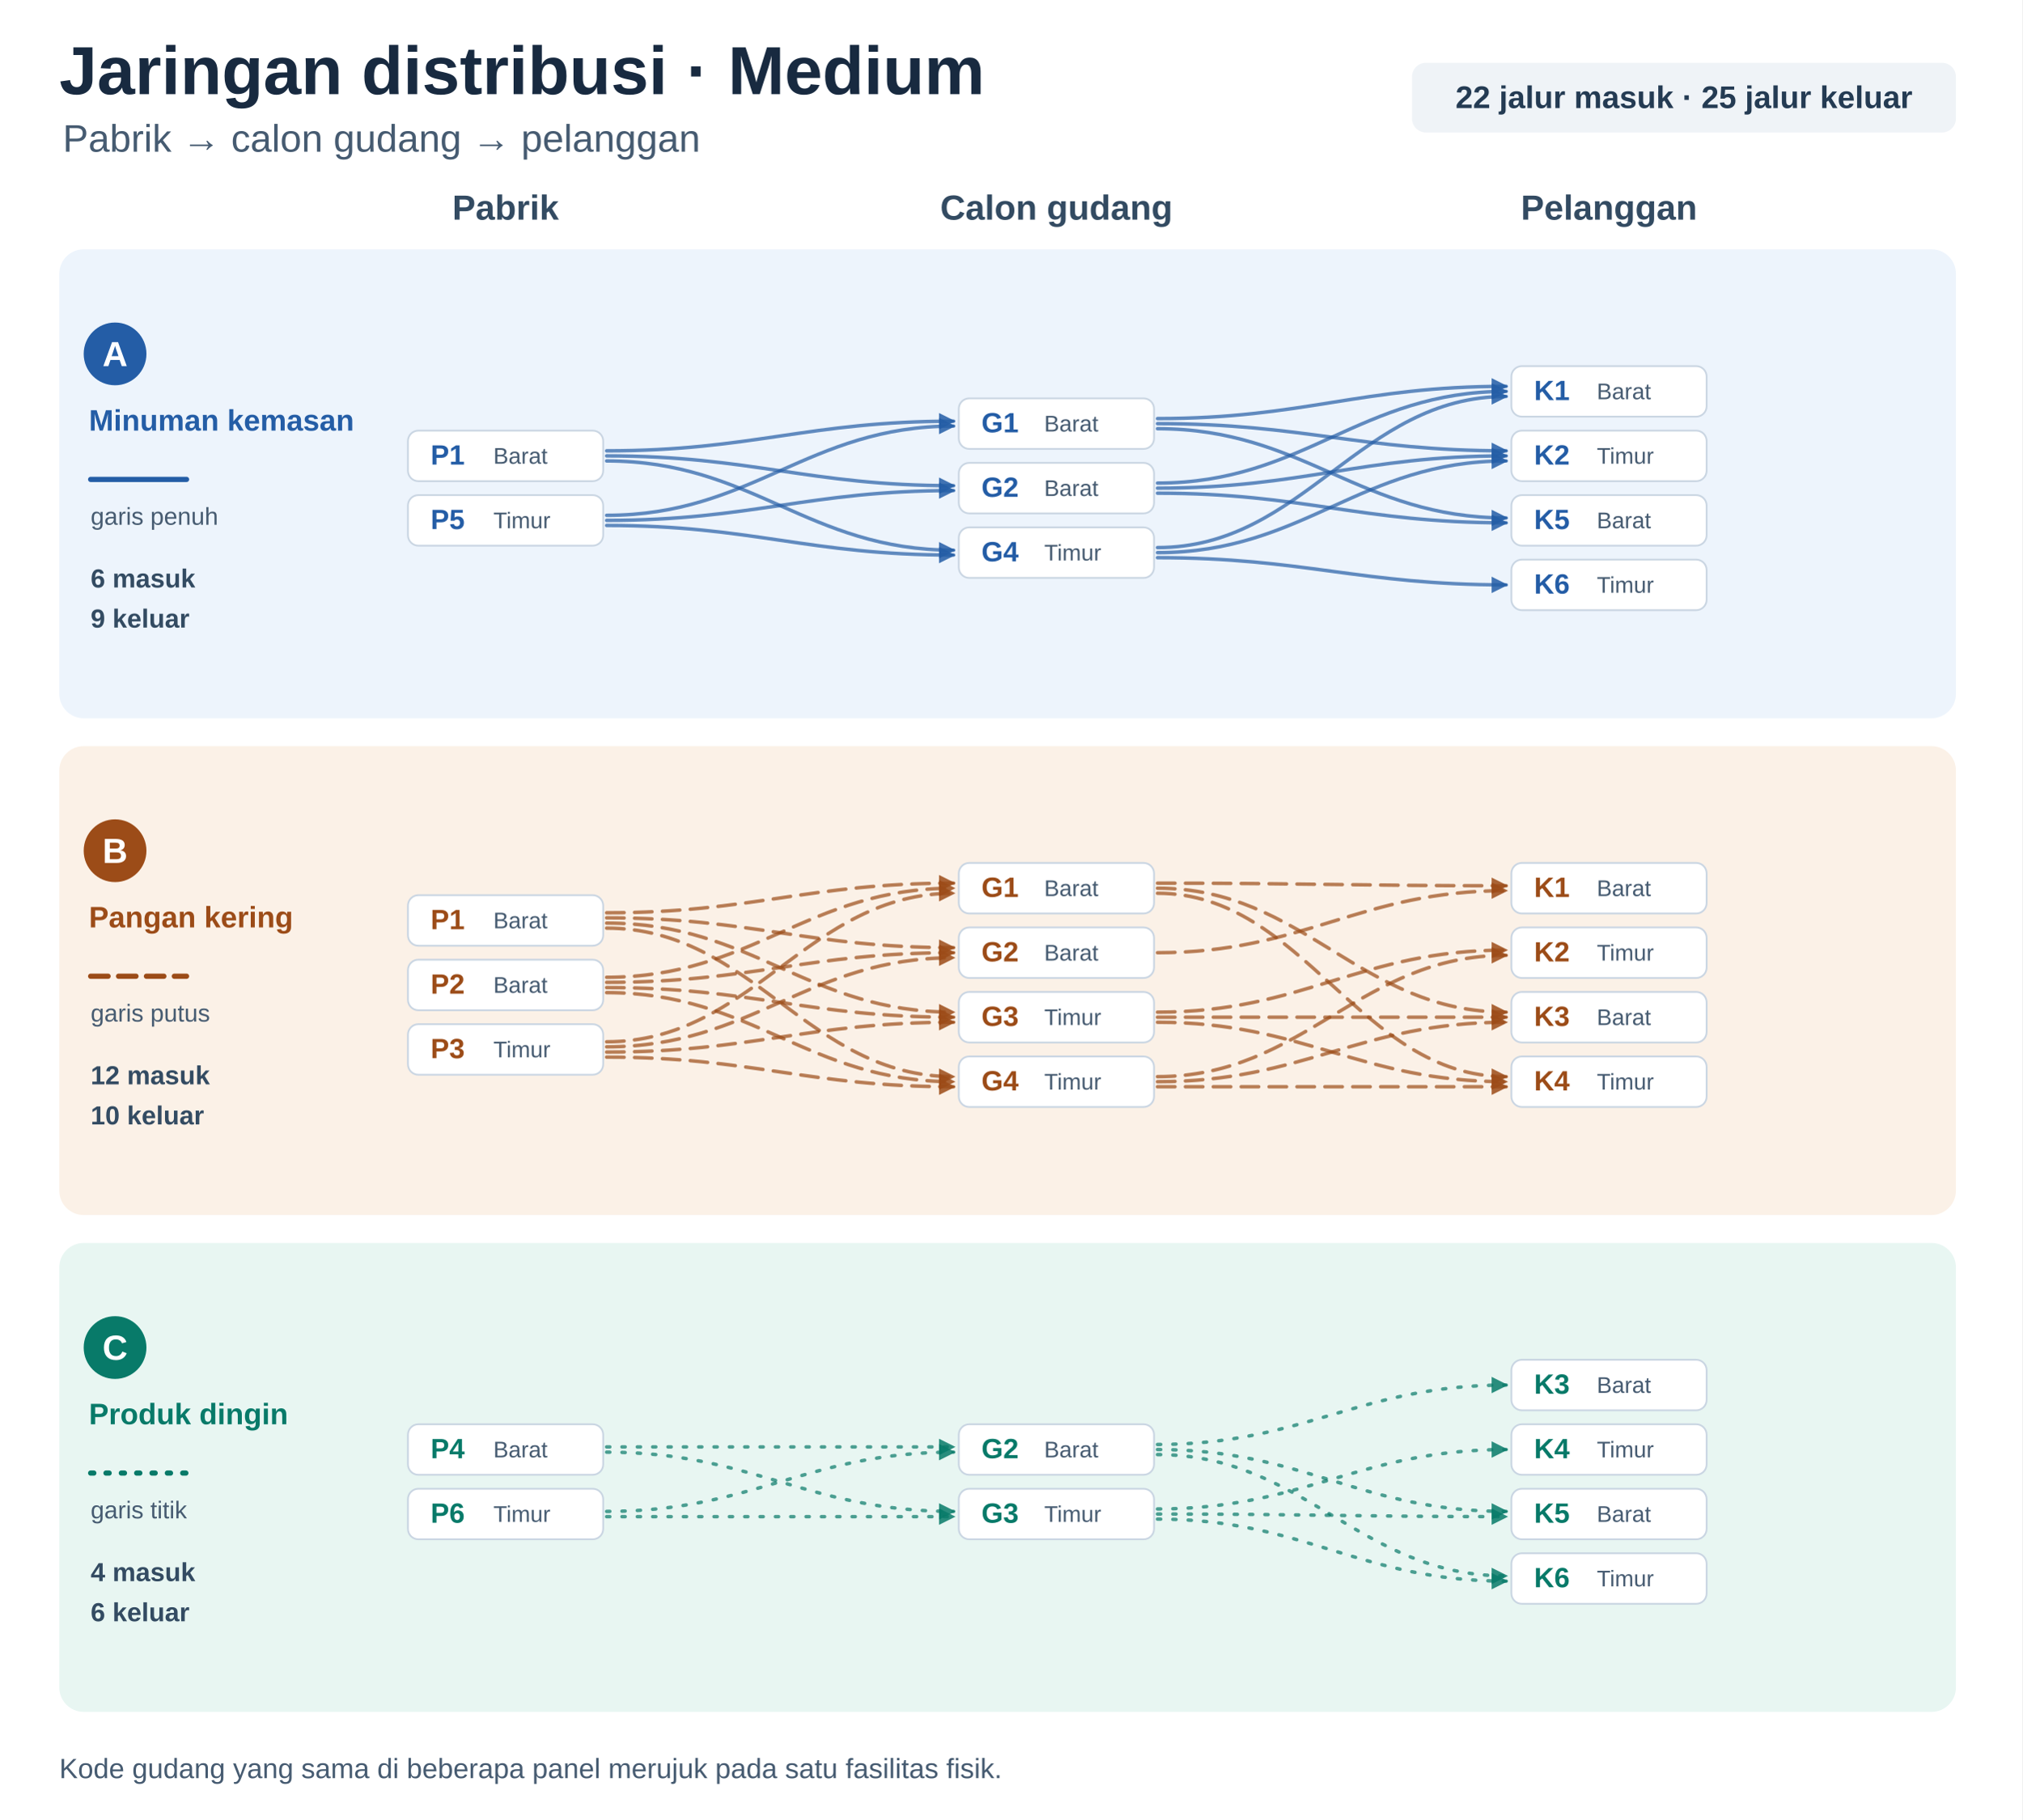
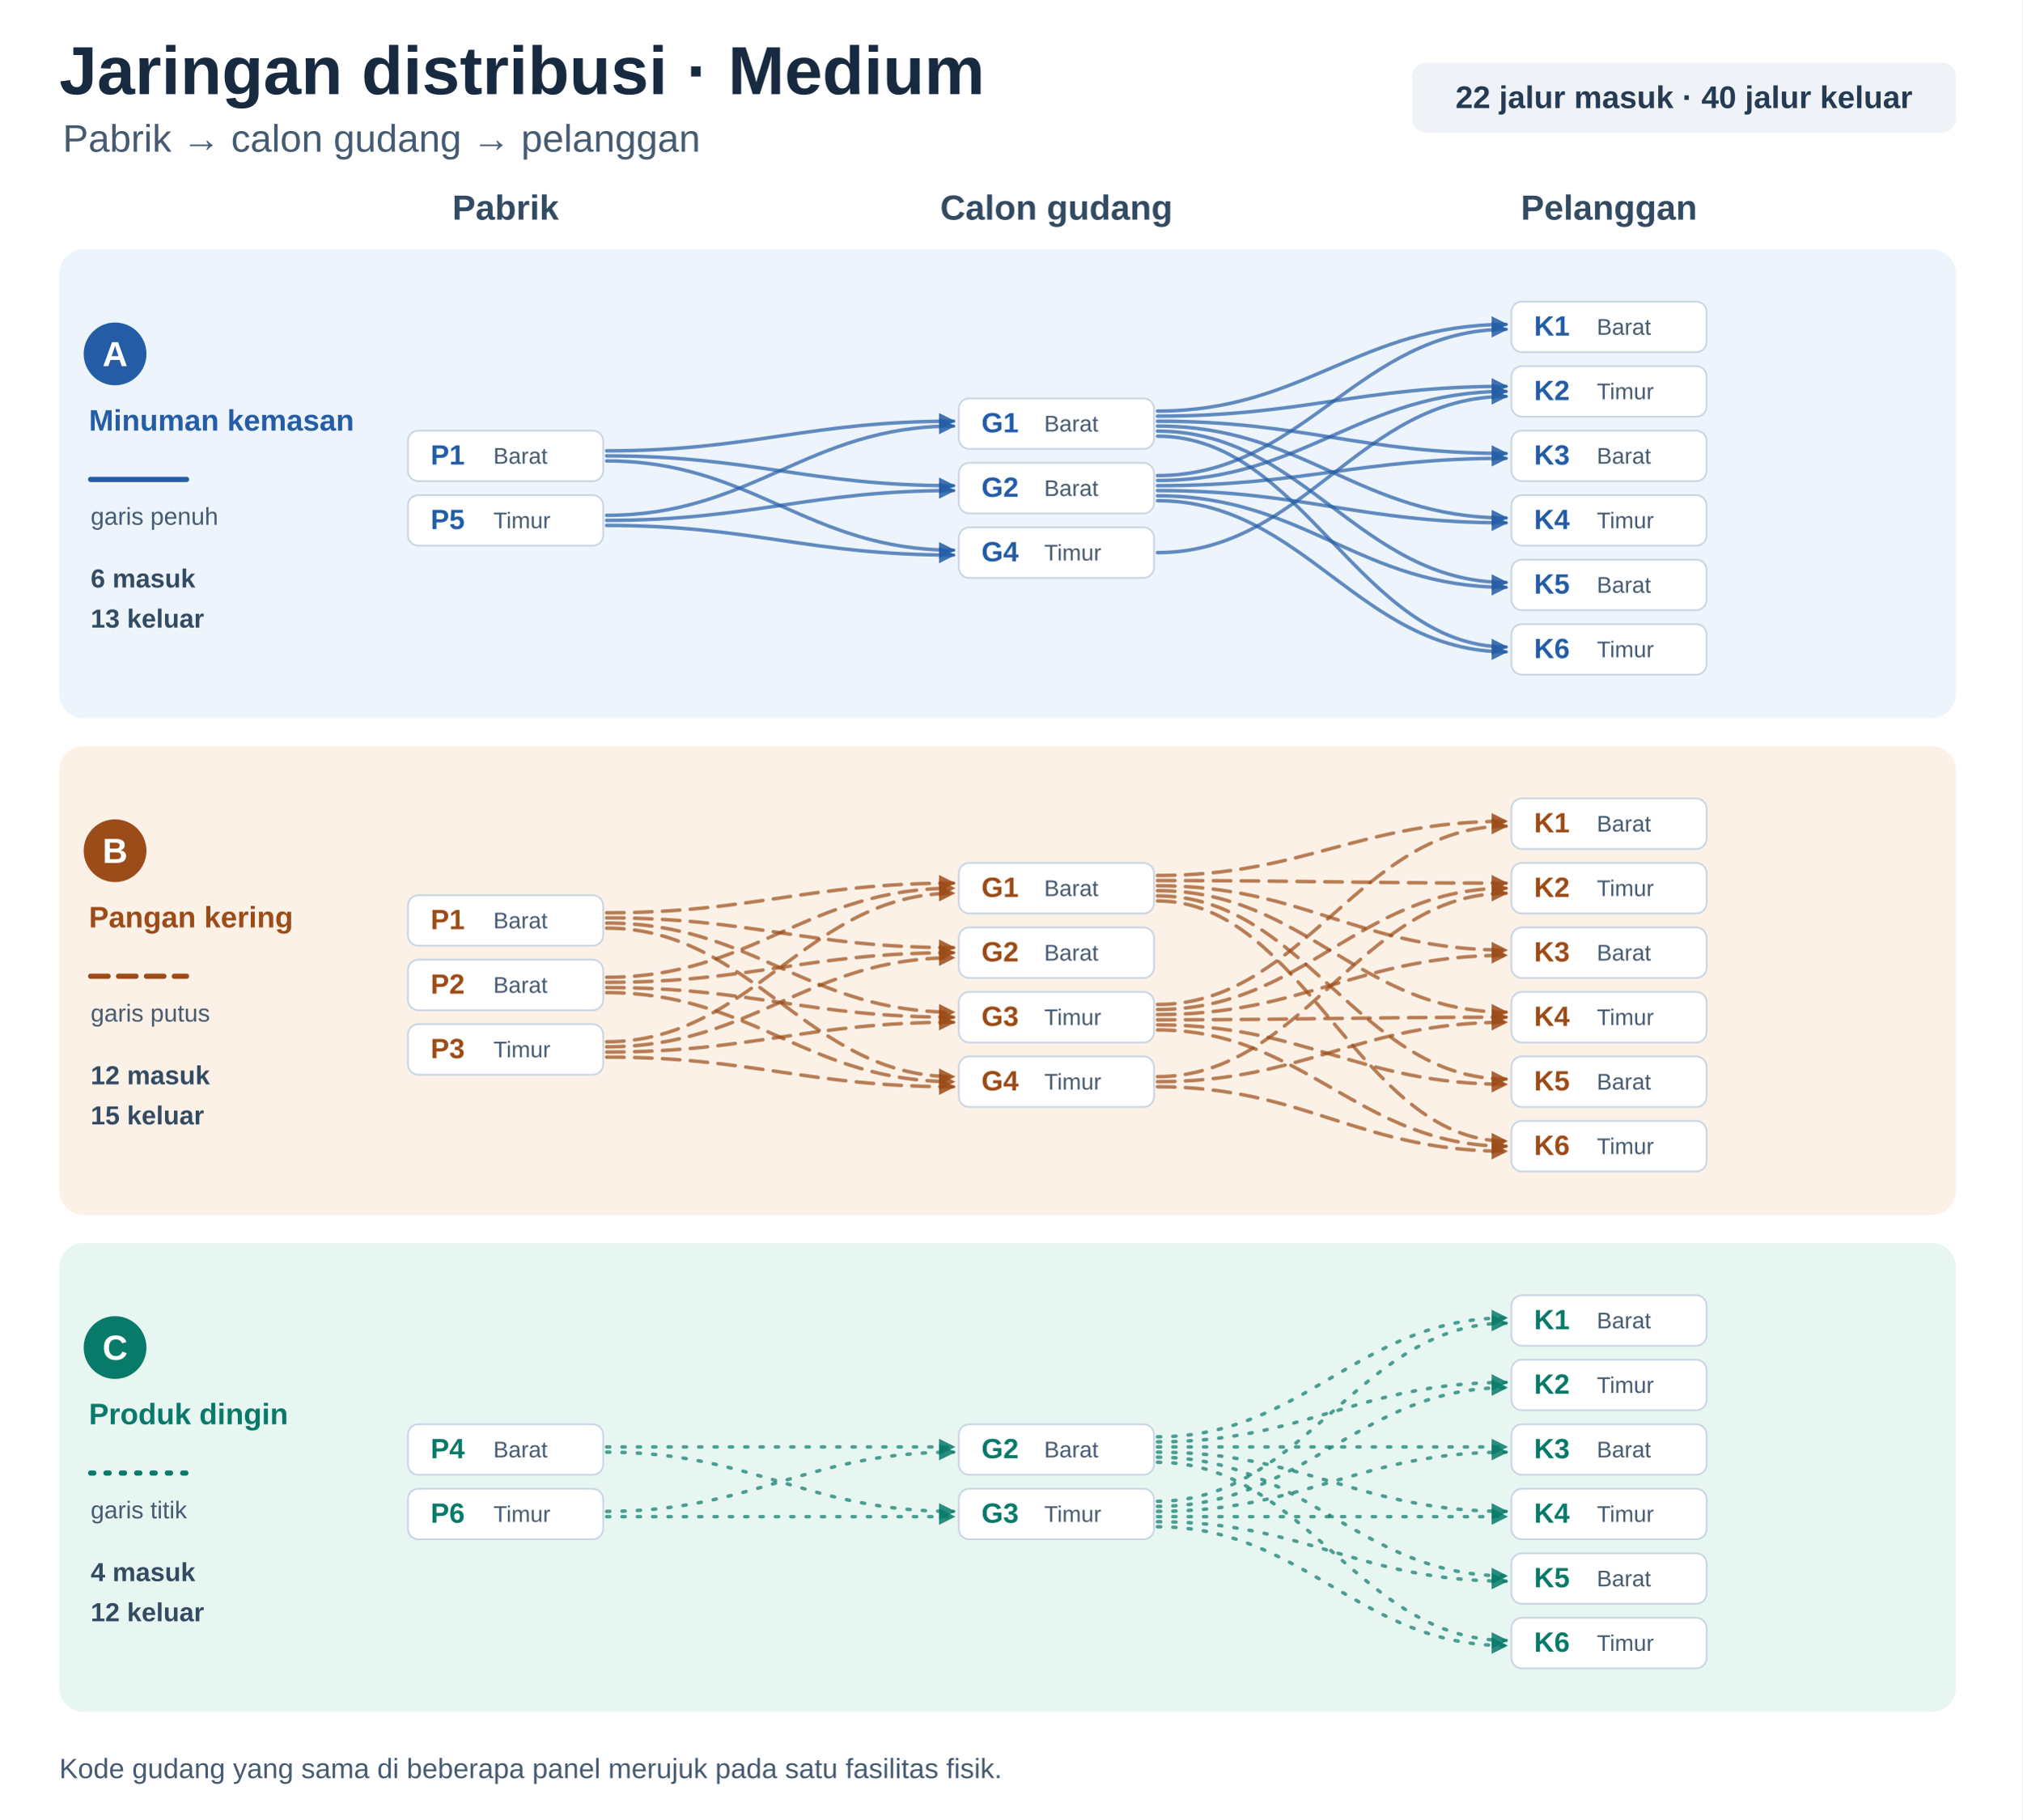
<svg xmlns="http://www.w3.org/2000/svg" viewBox="0 0 1160 1044" width="1160" height="1044" role="img" aria-labelledby="title desc">
  <defs>
    <marker id="arrow-A" viewBox="0 0 8 8" markerWidth="4.7" markerHeight="4.7" refX="7.1" refY="4" orient="auto" markerUnits="strokeWidth">
      <path d="M0 0 L8 4 L0 8 Z" fill="#245DA6" fill-opacity=".85" />
    </marker>
    <marker id="arrow-B" viewBox="0 0 8 8" markerWidth="4.7" markerHeight="4.7" refX="7.1" refY="4" orient="auto" markerUnits="strokeWidth">
      <path d="M0 0 L8 4 L0 8 Z" fill="#9C4C18" fill-opacity=".85" />
    </marker>
    <marker id="arrow-C" viewBox="0 0 8 8" markerWidth="4.7" markerHeight="4.7" refX="7.1" refY="4" orient="auto" markerUnits="strokeWidth">
      <path d="M0 0 L8 4 L0 8 Z" fill="#087A69" fill-opacity=".85" />
    </marker>
  </defs>
  <g font-family="Liberation Sans, Arial, sans-serif">
    <rect x="0" y="0" width="1160" height="1044" rx="0" fill="#FFFFFF" stroke="none" />
    <text x="34" y="54" font-size="39" fill="#182A40" font-weight="700" text-anchor="start">Jaringan distribusi · Medium</text>
    <text x="36" y="87" font-size="22" fill="#465B71" font-weight="400" text-anchor="start">Pabrik → calon gudang → pelanggan</text>
    <rect x="810" y="36" width="312" height="40" rx="8" fill="#EFF3F7" stroke="none" />
-     <text x="966" y="62" font-size="18" fill="#243B53" font-weight="700" text-anchor="middle">22 jalur masuk  ·  25 jalur keluar</text>
+     <text x="966" y="62" font-size="18" fill="#243B53" font-weight="700" text-anchor="middle">22 jalur masuk  ·  40 jalur keluar</text>
    <text x="290" y="126" font-size="20" fill="#334B62" font-weight="700" text-anchor="middle">Pabrik</text>
    <text x="606" y="126" font-size="20" fill="#334B62" font-weight="700" text-anchor="middle">Calon gudang</text>
    <text x="923" y="126" font-size="20" fill="#334B62" font-weight="700" text-anchor="middle">Pelanggan</text>
    <rect x="34" y="143" width="1088" height="269" rx="14" fill="#EDF4FC" stroke="none" />
    <circle cx="66" cy="203" r="18" fill="#245DA6" />
    <text x="66" y="210" font-size="20" fill="#FFFFFF" font-weight="700" text-anchor="middle">A</text>
    <text x="51" y="247" font-size="17" fill="#245DA6" font-weight="700" text-anchor="start">Minuman kemasan</text>
    <path d="M52,275 h55" fill="none" stroke="#245DA6" stroke-width="3" stroke-dasharray="none" stroke-linecap="round" />
    <text x="52" y="301" font-size="14" fill="#465B71" font-weight="400" text-anchor="start">garis penuh</text>
    <text x="52" y="337" font-size="15" fill="#334B62" font-weight="700" text-anchor="start">6 masuk</text>
-     <text x="52" y="360" font-size="15" fill="#334B62" font-weight="700" text-anchor="start">9 keluar</text>
+     <text x="52" y="360" font-size="15" fill="#334B62" font-weight="700" text-anchor="start">13 keluar</text>
    <path data-route="in:1:1:A" d="M348.0,258.6 C431.6,258.6 463.4,241.6 547.0,241.6" fill="none" stroke="#245DA6" stroke-width="2" stroke-opacity=".70" stroke-linecap="round" stroke-dasharray="none" marker-end="url(#arrow-A)" />
    <path data-route="in:1:2:A" d="M348.0,261.5 C431.6,261.5 463.4,278.6 547.0,278.6" fill="none" stroke="#245DA6" stroke-width="2" stroke-opacity=".70" stroke-linecap="round" stroke-dasharray="none" marker-end="url(#arrow-A)" />
    <path data-route="in:1:4:A" d="M348.0,264.4 C431.6,264.4 463.4,315.6 547.0,315.6" fill="none" stroke="#245DA6" stroke-width="2" stroke-opacity=".70" stroke-linecap="round" stroke-dasharray="none" marker-end="url(#arrow-A)" />
    <path data-route="in:5:1:A" d="M348.0,295.6 C431.6,295.6 463.4,244.4 547.0,244.4" fill="none" stroke="#245DA6" stroke-width="2" stroke-opacity=".70" stroke-linecap="round" stroke-dasharray="none" marker-end="url(#arrow-A)" />
    <path data-route="in:5:2:A" d="M348.0,298.5 C431.6,298.5 463.4,281.4 547.0,281.4" fill="none" stroke="#245DA6" stroke-width="2" stroke-opacity=".70" stroke-linecap="round" stroke-dasharray="none" marker-end="url(#arrow-A)" />
    <path data-route="in:5:4:A" d="M348.0,301.4 C431.6,301.4 463.4,318.4 547.0,318.4" fill="none" stroke="#245DA6" stroke-width="2" stroke-opacity=".70" stroke-linecap="round" stroke-dasharray="none" marker-end="url(#arrow-A)" />
-     <path data-route="out:1:1:A" d="M664.0,240.1 C748.0,240.1 780.0,221.6 864.0,221.6" fill="none" stroke="#245DA6" stroke-width="2" stroke-opacity=".70" stroke-linecap="round" stroke-dasharray="none" marker-end="url(#arrow-A)" />
-     <path data-route="out:1:2:A" d="M664.0,243.0 C748.0,243.0 780.0,258.6 864.0,258.6" fill="none" stroke="#245DA6" stroke-width="2" stroke-opacity=".70" stroke-linecap="round" stroke-dasharray="none" marker-end="url(#arrow-A)" />
-     <path data-route="out:1:5:A" d="M664.0,245.9 C748.0,245.9 780.0,297.1 864.0,297.1" fill="none" stroke="#245DA6" stroke-width="2" stroke-opacity=".70" stroke-linecap="round" stroke-dasharray="none" marker-end="url(#arrow-A)" />
-     <path data-route="out:2:1:A" d="M664.0,277.1 C748.0,277.1 780.0,224.5 864.0,224.5" fill="none" stroke="#245DA6" stroke-width="2" stroke-opacity=".70" stroke-linecap="round" stroke-dasharray="none" marker-end="url(#arrow-A)" />
-     <path data-route="out:2:2:A" d="M664.0,280.0 C748.0,280.0 780.0,261.5 864.0,261.5" fill="none" stroke="#245DA6" stroke-width="2" stroke-opacity=".70" stroke-linecap="round" stroke-dasharray="none" marker-end="url(#arrow-A)" />
-     <path data-route="out:2:5:A" d="M664.0,282.9 C748.0,282.9 780.0,299.9 864.0,299.9" fill="none" stroke="#245DA6" stroke-width="2" stroke-opacity=".70" stroke-linecap="round" stroke-dasharray="none" marker-end="url(#arrow-A)" />
-     <path data-route="out:4:1:A" d="M664.0,314.1 C748.0,314.1 780.0,227.4 864.0,227.4" fill="none" stroke="#245DA6" stroke-width="2" stroke-opacity=".70" stroke-linecap="round" stroke-dasharray="none" marker-end="url(#arrow-A)" />
-     <path data-route="out:4:2:A" d="M664.0,317.0 C748.0,317.0 780.0,264.4 864.0,264.4" fill="none" stroke="#245DA6" stroke-width="2" stroke-opacity=".70" stroke-linecap="round" stroke-dasharray="none" marker-end="url(#arrow-A)" />
-     <path data-route="out:4:6:A" d="M664.0,319.9 C748.0,319.9 780.0,335.5 864.0,335.5" fill="none" stroke="#245DA6" stroke-width="2" stroke-opacity=".70" stroke-linecap="round" stroke-dasharray="none" marker-end="url(#arrow-A)" />
+     <path data-route="out:1:1:A" d="M664.0,235.8 C748.0,235.8 780.0,186.1 864.0,186.1" fill="none" stroke="#245DA6" stroke-width="2" stroke-opacity=".70" stroke-linecap="round" stroke-dasharray="none" marker-end="url(#arrow-A)" />
+     <path data-route="out:1:2:A" d="M664.0,238.7 C748.0,238.7 780.0,221.6 864.0,221.6" fill="none" stroke="#245DA6" stroke-width="2" stroke-opacity=".70" stroke-linecap="round" stroke-dasharray="none" marker-end="url(#arrow-A)" />
+     <path data-route="out:1:3:A" d="M664.0,241.6 C748.0,241.6 780.0,260.1 864.0,260.1" fill="none" stroke="#245DA6" stroke-width="2" stroke-opacity=".70" stroke-linecap="round" stroke-dasharray="none" marker-end="url(#arrow-A)" />
+     <path data-route="out:1:4:A" d="M664.0,244.4 C748.0,244.4 780.0,297.1 864.0,297.1" fill="none" stroke="#245DA6" stroke-width="2" stroke-opacity=".70" stroke-linecap="round" stroke-dasharray="none" marker-end="url(#arrow-A)" />
+     <path data-route="out:1:5:A" d="M664.0,247.3 C748.0,247.3 780.0,334.1 864.0,334.1" fill="none" stroke="#245DA6" stroke-width="2" stroke-opacity=".70" stroke-linecap="round" stroke-dasharray="none" marker-end="url(#arrow-A)" />
+     <path data-route="out:1:6:A" d="M664.0,250.2 C748.0,250.2 780.0,371.1 864.0,371.1" fill="none" stroke="#245DA6" stroke-width="2" stroke-opacity=".70" stroke-linecap="round" stroke-dasharray="none" marker-end="url(#arrow-A)" />
+     <path data-route="out:2:1:A" d="M664.0,272.8 C748.0,272.8 780.0,188.9 864.0,188.9" fill="none" stroke="#245DA6" stroke-width="2" stroke-opacity=".70" stroke-linecap="round" stroke-dasharray="none" marker-end="url(#arrow-A)" />
+     <path data-route="out:2:2:A" d="M664.0,275.6 C748.0,275.6 780.0,224.5 864.0,224.5" fill="none" stroke="#245DA6" stroke-width="2" stroke-opacity=".70" stroke-linecap="round" stroke-dasharray="none" marker-end="url(#arrow-A)" />
+     <path data-route="out:2:3:A" d="M664.0,278.6 C748.0,278.6 780.0,262.9 864.0,262.9" fill="none" stroke="#245DA6" stroke-width="2" stroke-opacity=".70" stroke-linecap="round" stroke-dasharray="none" marker-end="url(#arrow-A)" />
+     <path data-route="out:2:4:A" d="M664.0,281.4 C748.0,281.4 780.0,299.9 864.0,299.9" fill="none" stroke="#245DA6" stroke-width="2" stroke-opacity=".70" stroke-linecap="round" stroke-dasharray="none" marker-end="url(#arrow-A)" />
+     <path data-route="out:2:5:A" d="M664.0,284.4 C748.0,284.4 780.0,336.9 864.0,336.9" fill="none" stroke="#245DA6" stroke-width="2" stroke-opacity=".70" stroke-linecap="round" stroke-dasharray="none" marker-end="url(#arrow-A)" />
+     <path data-route="out:2:6:A" d="M664.0,287.2 C748.0,287.2 780.0,373.9 864.0,373.9" fill="none" stroke="#245DA6" stroke-width="2" stroke-opacity=".70" stroke-linecap="round" stroke-dasharray="none" marker-end="url(#arrow-A)" />
+     <path data-route="out:4:2:A" d="M664.0,317.0 C748.0,317.0 780.0,227.4 864.0,227.4" fill="none" stroke="#245DA6" stroke-width="2" stroke-opacity=".70" stroke-linecap="round" stroke-dasharray="none" marker-end="url(#arrow-A)" />
    <rect x="234.0" y="247.0" width="112" height="29" rx="6" fill="#FFFFFF" stroke="#C9D5E2" />
    <text x="247" y="266.5" font-size="16" fill="#245DA6" font-weight="700" text-anchor="start">P1</text>
    <text x="283" y="266.0" font-size="13" fill="#465B71" font-weight="400" text-anchor="start">Barat</text>
    <rect x="234.0" y="284.0" width="112" height="29" rx="6" fill="#FFFFFF" stroke="#C9D5E2" />
    <text x="247" y="303.5" font-size="16" fill="#245DA6" font-weight="700" text-anchor="start">P5</text>
    <text x="283" y="303.0" font-size="13" fill="#465B71" font-weight="400" text-anchor="start">Timur</text>
    <rect x="550.0" y="228.5" width="112" height="29" rx="6" fill="#FFFFFF" stroke="#C9D5E2" />
    <text x="563" y="248.0" font-size="16" fill="#245DA6" font-weight="700" text-anchor="start">G1</text>
    <text x="599" y="247.5" font-size="13" fill="#465B71" font-weight="400" text-anchor="start">Barat</text>
    <rect x="550.0" y="265.5" width="112" height="29" rx="6" fill="#FFFFFF" stroke="#C9D5E2" />
    <text x="563" y="285.0" font-size="16" fill="#245DA6" font-weight="700" text-anchor="start">G2</text>
    <text x="599" y="284.5" font-size="13" fill="#465B71" font-weight="400" text-anchor="start">Barat</text>
    <rect x="550.0" y="302.5" width="112" height="29" rx="6" fill="#FFFFFF" stroke="#C9D5E2" />
    <text x="563" y="322.0" font-size="16" fill="#245DA6" font-weight="700" text-anchor="start">G4</text>
    <text x="599" y="321.5" font-size="13" fill="#465B71" font-weight="400" text-anchor="start">Timur</text>
+     <rect x="867.0" y="173.0" width="112" height="29" rx="6" fill="#FFFFFF" stroke="#C9D5E2" />
+     <text x="880" y="192.5" font-size="16" fill="#245DA6" font-weight="700" text-anchor="start">K1</text>
+     <text x="916" y="192.0" font-size="13" fill="#465B71" font-weight="400" text-anchor="start">Barat</text>
    <rect x="867.0" y="210.0" width="112" height="29" rx="6" fill="#FFFFFF" stroke="#C9D5E2" />
-     <text x="880" y="229.5" font-size="16" fill="#245DA6" font-weight="700" text-anchor="start">K1</text>
-     <text x="916" y="229.0" font-size="13" fill="#465B71" font-weight="400" text-anchor="start">Barat</text>
+     <text x="880" y="229.5" font-size="16" fill="#245DA6" font-weight="700" text-anchor="start">K2</text>
+     <text x="916" y="229.0" font-size="13" fill="#465B71" font-weight="400" text-anchor="start">Timur</text>
    <rect x="867.0" y="247.0" width="112" height="29" rx="6" fill="#FFFFFF" stroke="#C9D5E2" />
-     <text x="880" y="266.5" font-size="16" fill="#245DA6" font-weight="700" text-anchor="start">K2</text>
-     <text x="916" y="266.0" font-size="13" fill="#465B71" font-weight="400" text-anchor="start">Timur</text>
+     <text x="880" y="266.5" font-size="16" fill="#245DA6" font-weight="700" text-anchor="start">K3</text>
+     <text x="916" y="266.0" font-size="13" fill="#465B71" font-weight="400" text-anchor="start">Barat</text>
    <rect x="867.0" y="284.0" width="112" height="29" rx="6" fill="#FFFFFF" stroke="#C9D5E2" />
-     <text x="880" y="303.5" font-size="16" fill="#245DA6" font-weight="700" text-anchor="start">K5</text>
-     <text x="916" y="303.0" font-size="13" fill="#465B71" font-weight="400" text-anchor="start">Barat</text>
+     <text x="880" y="303.5" font-size="16" fill="#245DA6" font-weight="700" text-anchor="start">K4</text>
+     <text x="916" y="303.0" font-size="13" fill="#465B71" font-weight="400" text-anchor="start">Timur</text>
    <rect x="867.0" y="321.0" width="112" height="29" rx="6" fill="#FFFFFF" stroke="#C9D5E2" />
-     <text x="880" y="340.5" font-size="16" fill="#245DA6" font-weight="700" text-anchor="start">K6</text>
-     <text x="916" y="340.0" font-size="13" fill="#465B71" font-weight="400" text-anchor="start">Timur</text>
+     <text x="880" y="340.5" font-size="16" fill="#245DA6" font-weight="700" text-anchor="start">K5</text>
+     <text x="916" y="340.0" font-size="13" fill="#465B71" font-weight="400" text-anchor="start">Barat</text>
+     <rect x="867.0" y="358.0" width="112" height="29" rx="6" fill="#FFFFFF" stroke="#C9D5E2" />
+     <text x="880" y="377.5" font-size="16" fill="#245DA6" font-weight="700" text-anchor="start">K6</text>
+     <text x="916" y="377.0" font-size="13" fill="#465B71" font-weight="400" text-anchor="start">Timur</text>
    <rect x="34" y="428" width="1088" height="269" rx="14" fill="#FBF1E7" stroke="none" />
    <circle cx="66" cy="488" r="18" fill="#9C4C18" />
    <text x="66" y="495" font-size="20" fill="#FFFFFF" font-weight="700" text-anchor="middle">B</text>
    <text x="51" y="532" font-size="17" fill="#9C4C18" font-weight="700" text-anchor="start">Pangan kering</text>
    <path d="M52,560 h55" fill="none" stroke="#9C4C18" stroke-width="3" stroke-dasharray="10 6" stroke-linecap="round" />
    <text x="52" y="586" font-size="14" fill="#465B71" font-weight="400" text-anchor="start">garis putus</text>
    <text x="52" y="622" font-size="15" fill="#334B62" font-weight="700" text-anchor="start">12 masuk</text>
-     <text x="52" y="645" font-size="15" fill="#334B62" font-weight="700" text-anchor="start">10 keluar</text>
+     <text x="52" y="645" font-size="15" fill="#334B62" font-weight="700" text-anchor="start">15 keluar</text>
    <path data-route="in:1:1:B" d="M348.0,523.6 C431.6,523.6 463.4,506.6 547.0,506.6" fill="none" stroke="#9C4C18" stroke-width="2" stroke-opacity=".70" stroke-linecap="round" stroke-dasharray="10 6" marker-end="url(#arrow-B)" />
    <path data-route="in:1:2:B" d="M348.0,526.5 C431.6,526.5 463.4,543.6 547.0,543.6" fill="none" stroke="#9C4C18" stroke-width="2" stroke-opacity=".70" stroke-linecap="round" stroke-dasharray="10 6" marker-end="url(#arrow-B)" />
    <path data-route="in:1:3:B" d="M348.0,529.5 C431.6,529.5 463.4,580.6 547.0,580.6" fill="none" stroke="#9C4C18" stroke-width="2" stroke-opacity=".70" stroke-linecap="round" stroke-dasharray="10 6" marker-end="url(#arrow-B)" />
    <path data-route="in:1:4:B" d="M348.0,532.4 C431.6,532.4 463.4,617.6 547.0,617.6" fill="none" stroke="#9C4C18" stroke-width="2" stroke-opacity=".70" stroke-linecap="round" stroke-dasharray="10 6" marker-end="url(#arrow-B)" />
    <path data-route="in:2:1:B" d="M348.0,560.6 C431.6,560.6 463.4,509.5 547.0,509.5" fill="none" stroke="#9C4C18" stroke-width="2" stroke-opacity=".70" stroke-linecap="round" stroke-dasharray="10 6" marker-end="url(#arrow-B)" />
    <path data-route="in:2:2:B" d="M348.0,563.5 C431.6,563.5 463.4,546.5 547.0,546.5" fill="none" stroke="#9C4C18" stroke-width="2" stroke-opacity=".70" stroke-linecap="round" stroke-dasharray="10 6" marker-end="url(#arrow-B)" />
    <path data-route="in:2:3:B" d="M348.0,566.5 C431.6,566.5 463.4,583.5 547.0,583.5" fill="none" stroke="#9C4C18" stroke-width="2" stroke-opacity=".70" stroke-linecap="round" stroke-dasharray="10 6" marker-end="url(#arrow-B)" />
    <path data-route="in:2:4:B" d="M348.0,569.4 C431.6,569.4 463.4,620.5 547.0,620.5" fill="none" stroke="#9C4C18" stroke-width="2" stroke-opacity=".70" stroke-linecap="round" stroke-dasharray="10 6" marker-end="url(#arrow-B)" />
    <path data-route="in:3:1:B" d="M348.0,597.6 C431.6,597.6 463.4,512.4 547.0,512.4" fill="none" stroke="#9C4C18" stroke-width="2" stroke-opacity=".70" stroke-linecap="round" stroke-dasharray="10 6" marker-end="url(#arrow-B)" />
    <path data-route="in:3:2:B" d="M348.0,600.5 C431.6,600.5 463.4,549.4 547.0,549.4" fill="none" stroke="#9C4C18" stroke-width="2" stroke-opacity=".70" stroke-linecap="round" stroke-dasharray="10 6" marker-end="url(#arrow-B)" />
    <path data-route="in:3:3:B" d="M348.0,603.5 C431.6,603.5 463.4,586.4 547.0,586.4" fill="none" stroke="#9C4C18" stroke-width="2" stroke-opacity=".70" stroke-linecap="round" stroke-dasharray="10 6" marker-end="url(#arrow-B)" />
    <path data-route="in:3:4:B" d="M348.0,606.4 C431.6,606.4 463.4,623.4 547.0,623.4" fill="none" stroke="#9C4C18" stroke-width="2" stroke-opacity=".70" stroke-linecap="round" stroke-dasharray="10 6" marker-end="url(#arrow-B)" />
-     <path data-route="out:1:1:B" d="M664.0,506.6 C748.0,506.6 780.0,508.1 864.0,508.1" fill="none" stroke="#9C4C18" stroke-width="2" stroke-opacity=".70" stroke-linecap="round" stroke-dasharray="10 6" marker-end="url(#arrow-B)" />
-     <path data-route="out:1:3:B" d="M664.0,509.5 C748.0,509.5 780.0,580.6 864.0,580.6" fill="none" stroke="#9C4C18" stroke-width="2" stroke-opacity=".70" stroke-linecap="round" stroke-dasharray="10 6" marker-end="url(#arrow-B)" />
-     <path data-route="out:1:4:B" d="M664.0,512.4 C748.0,512.4 780.0,617.6 864.0,617.6" fill="none" stroke="#9C4C18" stroke-width="2" stroke-opacity=".70" stroke-linecap="round" stroke-dasharray="10 6" marker-end="url(#arrow-B)" />
-     <path data-route="out:2:1:B" d="M664.0,546.5 C748.0,546.5 780.0,510.9 864.0,510.9" fill="none" stroke="#9C4C18" stroke-width="2" stroke-opacity=".70" stroke-linecap="round" stroke-dasharray="10 6" marker-end="url(#arrow-B)" />
-     <path data-route="out:3:2:B" d="M664.0,580.6 C748.0,580.6 780.0,545.0 864.0,545.0" fill="none" stroke="#9C4C18" stroke-width="2" stroke-opacity=".70" stroke-linecap="round" stroke-dasharray="10 6" marker-end="url(#arrow-B)" />
-     <path data-route="out:3:3:B" d="M664.0,583.5 C748.0,583.5 780.0,583.5 864.0,583.5" fill="none" stroke="#9C4C18" stroke-width="2" stroke-opacity=".70" stroke-linecap="round" stroke-dasharray="10 6" marker-end="url(#arrow-B)" />
-     <path data-route="out:3:4:B" d="M664.0,586.4 C748.0,586.4 780.0,620.5 864.0,620.5" fill="none" stroke="#9C4C18" stroke-width="2" stroke-opacity=".70" stroke-linecap="round" stroke-dasharray="10 6" marker-end="url(#arrow-B)" />
-     <path data-route="out:4:2:B" d="M664.0,617.6 C748.0,617.6 780.0,548.0 864.0,548.0" fill="none" stroke="#9C4C18" stroke-width="2" stroke-opacity=".70" stroke-linecap="round" stroke-dasharray="10 6" marker-end="url(#arrow-B)" />
-     <path data-route="out:4:3:B" d="M664.0,620.5 C748.0,620.5 780.0,586.4 864.0,586.4" fill="none" stroke="#9C4C18" stroke-width="2" stroke-opacity=".70" stroke-linecap="round" stroke-dasharray="10 6" marker-end="url(#arrow-B)" />
-     <path data-route="out:4:4:B" d="M664.0,623.4 C748.0,623.4 780.0,623.4 864.0,623.4" fill="none" stroke="#9C4C18" stroke-width="2" stroke-opacity=".70" stroke-linecap="round" stroke-dasharray="10 6" marker-end="url(#arrow-B)" />
+     <path data-route="out:1:1:B" d="M664.0,502.2 C748.0,502.2 780.0,471.1 864.0,471.1" fill="none" stroke="#9C4C18" stroke-width="2" stroke-opacity=".70" stroke-linecap="round" stroke-dasharray="10 6" marker-end="url(#arrow-B)" />
+     <path data-route="out:1:2:B" d="M664.0,505.1 C748.0,505.1 780.0,506.6 864.0,506.6" fill="none" stroke="#9C4C18" stroke-width="2" stroke-opacity=".70" stroke-linecap="round" stroke-dasharray="10 6" marker-end="url(#arrow-B)" />
+     <path data-route="out:1:3:B" d="M664.0,508.1 C748.0,508.1 780.0,545.0 864.0,545.0" fill="none" stroke="#9C4C18" stroke-width="2" stroke-opacity=".70" stroke-linecap="round" stroke-dasharray="10 6" marker-end="url(#arrow-B)" />
+     <path data-route="out:1:4:B" d="M664.0,510.9 C748.0,510.9 780.0,580.6 864.0,580.6" fill="none" stroke="#9C4C18" stroke-width="2" stroke-opacity=".70" stroke-linecap="round" stroke-dasharray="10 6" marker-end="url(#arrow-B)" />
+     <path data-route="out:1:5:B" d="M664.0,513.9 C748.0,513.9 780.0,619.0 864.0,619.0" fill="none" stroke="#9C4C18" stroke-width="2" stroke-opacity=".70" stroke-linecap="round" stroke-dasharray="10 6" marker-end="url(#arrow-B)" />
+     <path data-route="out:1:6:B" d="M664.0,516.8 C748.0,516.8 780.0,654.6 864.0,654.6" fill="none" stroke="#9C4C18" stroke-width="2" stroke-opacity=".70" stroke-linecap="round" stroke-dasharray="10 6" marker-end="url(#arrow-B)" />
+     <path data-route="out:3:1:B" d="M664.0,576.2 C748.0,576.2 780.0,473.9 864.0,473.9" fill="none" stroke="#9C4C18" stroke-width="2" stroke-opacity=".70" stroke-linecap="round" stroke-dasharray="10 6" marker-end="url(#arrow-B)" />
+     <path data-route="out:3:2:B" d="M664.0,579.1 C748.0,579.1 780.0,509.5 864.0,509.5" fill="none" stroke="#9C4C18" stroke-width="2" stroke-opacity=".70" stroke-linecap="round" stroke-dasharray="10 6" marker-end="url(#arrow-B)" />
+     <path data-route="out:3:3:B" d="M664.0,582.0 C748.0,582.0 780.0,548.0 864.0,548.0" fill="none" stroke="#9C4C18" stroke-width="2" stroke-opacity=".70" stroke-linecap="round" stroke-dasharray="10 6" marker-end="url(#arrow-B)" />
+     <path data-route="out:3:4:B" d="M664.0,585.0 C748.0,585.0 780.0,583.5 864.0,583.5" fill="none" stroke="#9C4C18" stroke-width="2" stroke-opacity=".70" stroke-linecap="round" stroke-dasharray="10 6" marker-end="url(#arrow-B)" />
+     <path data-route="out:3:5:B" d="M664.0,587.9 C748.0,587.9 780.0,622.0 864.0,622.0" fill="none" stroke="#9C4C18" stroke-width="2" stroke-opacity=".70" stroke-linecap="round" stroke-dasharray="10 6" marker-end="url(#arrow-B)" />
+     <path data-route="out:3:6:B" d="M664.0,590.8 C748.0,590.8 780.0,657.5 864.0,657.5" fill="none" stroke="#9C4C18" stroke-width="2" stroke-opacity=".70" stroke-linecap="round" stroke-dasharray="10 6" marker-end="url(#arrow-B)" />
+     <path data-route="out:4:2:B" d="M664.0,617.6 C748.0,617.6 780.0,512.4 864.0,512.4" fill="none" stroke="#9C4C18" stroke-width="2" stroke-opacity=".70" stroke-linecap="round" stroke-dasharray="10 6" marker-end="url(#arrow-B)" />
+     <path data-route="out:4:4:B" d="M664.0,620.5 C748.0,620.5 780.0,586.4 864.0,586.4" fill="none" stroke="#9C4C18" stroke-width="2" stroke-opacity=".70" stroke-linecap="round" stroke-dasharray="10 6" marker-end="url(#arrow-B)" />
+     <path data-route="out:4:6:B" d="M664.0,623.4 C748.0,623.4 780.0,660.4 864.0,660.4" fill="none" stroke="#9C4C18" stroke-width="2" stroke-opacity=".70" stroke-linecap="round" stroke-dasharray="10 6" marker-end="url(#arrow-B)" />
    <rect x="234.0" y="513.5" width="112" height="29" rx="6" fill="#FFFFFF" stroke="#C9D5E2" />
    <text x="247" y="533.0" font-size="16" fill="#9C4C18" font-weight="700" text-anchor="start">P1</text>
    <text x="283" y="532.5" font-size="13" fill="#465B71" font-weight="400" text-anchor="start">Barat</text>
    <rect x="234.0" y="550.5" width="112" height="29" rx="6" fill="#FFFFFF" stroke="#C9D5E2" />
    <text x="247" y="570.0" font-size="16" fill="#9C4C18" font-weight="700" text-anchor="start">P2</text>
    <text x="283" y="569.5" font-size="13" fill="#465B71" font-weight="400" text-anchor="start">Barat</text>
    <rect x="234.0" y="587.5" width="112" height="29" rx="6" fill="#FFFFFF" stroke="#C9D5E2" />
    <text x="247" y="607.0" font-size="16" fill="#9C4C18" font-weight="700" text-anchor="start">P3</text>
    <text x="283" y="606.5" font-size="13" fill="#465B71" font-weight="400" text-anchor="start">Timur</text>
    <rect x="550.0" y="495.0" width="112" height="29" rx="6" fill="#FFFFFF" stroke="#C9D5E2" />
    <text x="563" y="514.5" font-size="16" fill="#9C4C18" font-weight="700" text-anchor="start">G1</text>
    <text x="599" y="514.0" font-size="13" fill="#465B71" font-weight="400" text-anchor="start">Barat</text>
    <rect x="550.0" y="532.0" width="112" height="29" rx="6" fill="#FFFFFF" stroke="#C9D5E2" />
    <text x="563" y="551.5" font-size="16" fill="#9C4C18" font-weight="700" text-anchor="start">G2</text>
    <text x="599" y="551.0" font-size="13" fill="#465B71" font-weight="400" text-anchor="start">Barat</text>
    <rect x="550.0" y="569.0" width="112" height="29" rx="6" fill="#FFFFFF" stroke="#C9D5E2" />
    <text x="563" y="588.5" font-size="16" fill="#9C4C18" font-weight="700" text-anchor="start">G3</text>
    <text x="599" y="588.0" font-size="13" fill="#465B71" font-weight="400" text-anchor="start">Timur</text>
    <rect x="550.0" y="606.0" width="112" height="29" rx="6" fill="#FFFFFF" stroke="#C9D5E2" />
    <text x="563" y="625.5" font-size="16" fill="#9C4C18" font-weight="700" text-anchor="start">G4</text>
    <text x="599" y="625.0" font-size="13" fill="#465B71" font-weight="400" text-anchor="start">Timur</text>
+     <rect x="867.0" y="458.0" width="112" height="29" rx="6" fill="#FFFFFF" stroke="#C9D5E2" />
+     <text x="880" y="477.5" font-size="16" fill="#9C4C18" font-weight="700" text-anchor="start">K1</text>
+     <text x="916" y="477.0" font-size="13" fill="#465B71" font-weight="400" text-anchor="start">Barat</text>
    <rect x="867.0" y="495.0" width="112" height="29" rx="6" fill="#FFFFFF" stroke="#C9D5E2" />
-     <text x="880" y="514.5" font-size="16" fill="#9C4C18" font-weight="700" text-anchor="start">K1</text>
-     <text x="916" y="514.0" font-size="13" fill="#465B71" font-weight="400" text-anchor="start">Barat</text>
+     <text x="880" y="514.5" font-size="16" fill="#9C4C18" font-weight="700" text-anchor="start">K2</text>
+     <text x="916" y="514.0" font-size="13" fill="#465B71" font-weight="400" text-anchor="start">Timur</text>
    <rect x="867.0" y="532.0" width="112" height="29" rx="6" fill="#FFFFFF" stroke="#C9D5E2" />
-     <text x="880" y="551.5" font-size="16" fill="#9C4C18" font-weight="700" text-anchor="start">K2</text>
-     <text x="916" y="551.0" font-size="13" fill="#465B71" font-weight="400" text-anchor="start">Timur</text>
+     <text x="880" y="551.5" font-size="16" fill="#9C4C18" font-weight="700" text-anchor="start">K3</text>
+     <text x="916" y="551.0" font-size="13" fill="#465B71" font-weight="400" text-anchor="start">Barat</text>
    <rect x="867.0" y="569.0" width="112" height="29" rx="6" fill="#FFFFFF" stroke="#C9D5E2" />
-     <text x="880" y="588.5" font-size="16" fill="#9C4C18" font-weight="700" text-anchor="start">K3</text>
-     <text x="916" y="588.0" font-size="13" fill="#465B71" font-weight="400" text-anchor="start">Barat</text>
+     <text x="880" y="588.5" font-size="16" fill="#9C4C18" font-weight="700" text-anchor="start">K4</text>
+     <text x="916" y="588.0" font-size="13" fill="#465B71" font-weight="400" text-anchor="start">Timur</text>
    <rect x="867.0" y="606.0" width="112" height="29" rx="6" fill="#FFFFFF" stroke="#C9D5E2" />
-     <text x="880" y="625.5" font-size="16" fill="#9C4C18" font-weight="700" text-anchor="start">K4</text>
-     <text x="916" y="625.0" font-size="13" fill="#465B71" font-weight="400" text-anchor="start">Timur</text>
+     <text x="880" y="625.5" font-size="16" fill="#9C4C18" font-weight="700" text-anchor="start">K5</text>
+     <text x="916" y="625.0" font-size="13" fill="#465B71" font-weight="400" text-anchor="start">Barat</text>
+     <rect x="867.0" y="643.0" width="112" height="29" rx="6" fill="#FFFFFF" stroke="#C9D5E2" />
+     <text x="880" y="662.5" font-size="16" fill="#9C4C18" font-weight="700" text-anchor="start">K6</text>
+     <text x="916" y="662.0" font-size="13" fill="#465B71" font-weight="400" text-anchor="start">Timur</text>
    <rect x="34" y="713" width="1088" height="269" rx="14" fill="#E8F6F2" stroke="none" />
    <circle cx="66" cy="773" r="18" fill="#087A69" />
    <text x="66" y="780" font-size="20" fill="#FFFFFF" font-weight="700" text-anchor="middle">C</text>
    <text x="51" y="817" font-size="17" fill="#087A69" font-weight="700" text-anchor="start">Produk dingin</text>
    <path d="M52,845 h55" fill="none" stroke="#087A69" stroke-width="3" stroke-dasharray="1.8 7" stroke-linecap="round" />
    <text x="52" y="871" font-size="14" fill="#465B71" font-weight="400" text-anchor="start">garis titik</text>
    <text x="52" y="907" font-size="15" fill="#334B62" font-weight="700" text-anchor="start">4 masuk</text>
-     <text x="52" y="930" font-size="15" fill="#334B62" font-weight="700" text-anchor="start">6 keluar</text>
+     <text x="52" y="930" font-size="15" fill="#334B62" font-weight="700" text-anchor="start">12 keluar</text>
    <path data-route="in:4:2:C" d="M348.0,830.0 C431.6,830.0 463.4,830.0 547.0,830.0" fill="none" stroke="#087A69" stroke-width="2" stroke-opacity=".70" stroke-linecap="round" stroke-dasharray="1.8 7" marker-end="url(#arrow-C)" />
    <path data-route="in:4:3:C" d="M348.0,833.0 C431.6,833.0 463.4,867.0 547.0,867.0" fill="none" stroke="#087A69" stroke-width="2" stroke-opacity=".70" stroke-linecap="round" stroke-dasharray="1.8 7" marker-end="url(#arrow-C)" />
    <path data-route="in:6:2:C" d="M348.0,867.0 C431.6,867.0 463.4,833.0 547.0,833.0" fill="none" stroke="#087A69" stroke-width="2" stroke-opacity=".70" stroke-linecap="round" stroke-dasharray="1.8 7" marker-end="url(#arrow-C)" />
    <path data-route="in:6:3:C" d="M348.0,870.0 C431.6,870.0 463.4,870.0 547.0,870.0" fill="none" stroke="#087A69" stroke-width="2" stroke-opacity=".70" stroke-linecap="round" stroke-dasharray="1.8 7" marker-end="url(#arrow-C)" />
-     <path data-route="out:2:3:C" d="M664.0,828.6 C748.0,828.6 780.0,794.5 864.0,794.5" fill="none" stroke="#087A69" stroke-width="2" stroke-opacity=".70" stroke-linecap="round" stroke-dasharray="1.8 7" marker-end="url(#arrow-C)" />
-     <path data-route="out:2:5:C" d="M664.0,831.5 C748.0,831.5 780.0,867.0 864.0,867.0" fill="none" stroke="#087A69" stroke-width="2" stroke-opacity=".70" stroke-linecap="round" stroke-dasharray="1.8 7" marker-end="url(#arrow-C)" />
-     <path data-route="out:2:6:C" d="M664.0,834.4 C748.0,834.4 780.0,904.0 864.0,904.0" fill="none" stroke="#087A69" stroke-width="2" stroke-opacity=".70" stroke-linecap="round" stroke-dasharray="1.8 7" marker-end="url(#arrow-C)" />
-     <path data-route="out:3:4:C" d="M664.0,865.6 C748.0,865.6 780.0,831.5 864.0,831.5" fill="none" stroke="#087A69" stroke-width="2" stroke-opacity=".70" stroke-linecap="round" stroke-dasharray="1.8 7" marker-end="url(#arrow-C)" />
-     <path data-route="out:3:5:C" d="M664.0,868.5 C748.0,868.5 780.0,870.0 864.0,870.0" fill="none" stroke="#087A69" stroke-width="2" stroke-opacity=".70" stroke-linecap="round" stroke-dasharray="1.8 7" marker-end="url(#arrow-C)" />
-     <path data-route="out:3:6:C" d="M664.0,871.4 C748.0,871.4 780.0,907.0 864.0,907.0" fill="none" stroke="#087A69" stroke-width="2" stroke-opacity=".70" stroke-linecap="round" stroke-dasharray="1.8 7" marker-end="url(#arrow-C)" />
+     <path data-route="out:2:1:C" d="M664.0,824.2 C748.0,824.2 780.0,756.0 864.0,756.0" fill="none" stroke="#087A69" stroke-width="2" stroke-opacity=".70" stroke-linecap="round" stroke-dasharray="1.8 7" marker-end="url(#arrow-C)" />
+     <path data-route="out:2:2:C" d="M664.0,827.1 C748.0,827.1 780.0,793.0 864.0,793.0" fill="none" stroke="#087A69" stroke-width="2" stroke-opacity=".70" stroke-linecap="round" stroke-dasharray="1.8 7" marker-end="url(#arrow-C)" />
+     <path data-route="out:2:3:C" d="M664.0,830.0 C748.0,830.0 780.0,830.0 864.0,830.0" fill="none" stroke="#087A69" stroke-width="2" stroke-opacity=".70" stroke-linecap="round" stroke-dasharray="1.8 7" marker-end="url(#arrow-C)" />
+     <path data-route="out:2:4:C" d="M664.0,833.0 C748.0,833.0 780.0,867.0 864.0,867.0" fill="none" stroke="#087A69" stroke-width="2" stroke-opacity=".70" stroke-linecap="round" stroke-dasharray="1.8 7" marker-end="url(#arrow-C)" />
+     <path data-route="out:2:5:C" d="M664.0,835.9 C748.0,835.9 780.0,904.0 864.0,904.0" fill="none" stroke="#087A69" stroke-width="2" stroke-opacity=".70" stroke-linecap="round" stroke-dasharray="1.8 7" marker-end="url(#arrow-C)" />
+     <path data-route="out:2:6:C" d="M664.0,838.8 C748.0,838.8 780.0,941.0 864.0,941.0" fill="none" stroke="#087A69" stroke-width="2" stroke-opacity=".70" stroke-linecap="round" stroke-dasharray="1.8 7" marker-end="url(#arrow-C)" />
+     <path data-route="out:3:1:C" d="M664.0,861.2 C748.0,861.2 780.0,759.0 864.0,759.0" fill="none" stroke="#087A69" stroke-width="2" stroke-opacity=".70" stroke-linecap="round" stroke-dasharray="1.8 7" marker-end="url(#arrow-C)" />
+     <path data-route="out:3:2:C" d="M664.0,864.1 C748.0,864.1 780.0,796.0 864.0,796.0" fill="none" stroke="#087A69" stroke-width="2" stroke-opacity=".70" stroke-linecap="round" stroke-dasharray="1.8 7" marker-end="url(#arrow-C)" />
+     <path data-route="out:3:3:C" d="M664.0,867.0 C748.0,867.0 780.0,833.0 864.0,833.0" fill="none" stroke="#087A69" stroke-width="2" stroke-opacity=".70" stroke-linecap="round" stroke-dasharray="1.8 7" marker-end="url(#arrow-C)" />
+     <path data-route="out:3:4:C" d="M664.0,870.0 C748.0,870.0 780.0,870.0 864.0,870.0" fill="none" stroke="#087A69" stroke-width="2" stroke-opacity=".70" stroke-linecap="round" stroke-dasharray="1.8 7" marker-end="url(#arrow-C)" />
+     <path data-route="out:3:5:C" d="M664.0,872.9 C748.0,872.9 780.0,907.0 864.0,907.0" fill="none" stroke="#087A69" stroke-width="2" stroke-opacity=".70" stroke-linecap="round" stroke-dasharray="1.8 7" marker-end="url(#arrow-C)" />
+     <path data-route="out:3:6:C" d="M664.0,875.8 C748.0,875.8 780.0,944.0 864.0,944.0" fill="none" stroke="#087A69" stroke-width="2" stroke-opacity=".70" stroke-linecap="round" stroke-dasharray="1.8 7" marker-end="url(#arrow-C)" />
    <rect x="234.0" y="817.0" width="112" height="29" rx="6" fill="#FFFFFF" stroke="#C9D5E2" />
    <text x="247" y="836.5" font-size="16" fill="#087A69" font-weight="700" text-anchor="start">P4</text>
    <text x="283" y="836.0" font-size="13" fill="#465B71" font-weight="400" text-anchor="start">Barat</text>
    <rect x="234.0" y="854.0" width="112" height="29" rx="6" fill="#FFFFFF" stroke="#C9D5E2" />
    <text x="247" y="873.5" font-size="16" fill="#087A69" font-weight="700" text-anchor="start">P6</text>
    <text x="283" y="873.0" font-size="13" fill="#465B71" font-weight="400" text-anchor="start">Timur</text>
    <rect x="550.0" y="817.0" width="112" height="29" rx="6" fill="#FFFFFF" stroke="#C9D5E2" />
    <text x="563" y="836.5" font-size="16" fill="#087A69" font-weight="700" text-anchor="start">G2</text>
    <text x="599" y="836.0" font-size="13" fill="#465B71" font-weight="400" text-anchor="start">Barat</text>
    <rect x="550.0" y="854.0" width="112" height="29" rx="6" fill="#FFFFFF" stroke="#C9D5E2" />
    <text x="563" y="873.5" font-size="16" fill="#087A69" font-weight="700" text-anchor="start">G3</text>
    <text x="599" y="873.0" font-size="13" fill="#465B71" font-weight="400" text-anchor="start">Timur</text>
+     <rect x="867.0" y="743.0" width="112" height="29" rx="6" fill="#FFFFFF" stroke="#C9D5E2" />
+     <text x="880" y="762.5" font-size="16" fill="#087A69" font-weight="700" text-anchor="start">K1</text>
+     <text x="916" y="762.0" font-size="13" fill="#465B71" font-weight="400" text-anchor="start">Barat</text>
    <rect x="867.0" y="780.0" width="112" height="29" rx="6" fill="#FFFFFF" stroke="#C9D5E2" />
-     <text x="880" y="799.5" font-size="16" fill="#087A69" font-weight="700" text-anchor="start">K3</text>
-     <text x="916" y="799.0" font-size="13" fill="#465B71" font-weight="400" text-anchor="start">Barat</text>
+     <text x="880" y="799.5" font-size="16" fill="#087A69" font-weight="700" text-anchor="start">K2</text>
+     <text x="916" y="799.0" font-size="13" fill="#465B71" font-weight="400" text-anchor="start">Timur</text>
    <rect x="867.0" y="817.0" width="112" height="29" rx="6" fill="#FFFFFF" stroke="#C9D5E2" />
-     <text x="880" y="836.5" font-size="16" fill="#087A69" font-weight="700" text-anchor="start">K4</text>
-     <text x="916" y="836.0" font-size="13" fill="#465B71" font-weight="400" text-anchor="start">Timur</text>
+     <text x="880" y="836.5" font-size="16" fill="#087A69" font-weight="700" text-anchor="start">K3</text>
+     <text x="916" y="836.0" font-size="13" fill="#465B71" font-weight="400" text-anchor="start">Barat</text>
    <rect x="867.0" y="854.0" width="112" height="29" rx="6" fill="#FFFFFF" stroke="#C9D5E2" />
-     <text x="880" y="873.5" font-size="16" fill="#087A69" font-weight="700" text-anchor="start">K5</text>
-     <text x="916" y="873.0" font-size="13" fill="#465B71" font-weight="400" text-anchor="start">Barat</text>
+     <text x="880" y="873.5" font-size="16" fill="#087A69" font-weight="700" text-anchor="start">K4</text>
+     <text x="916" y="873.0" font-size="13" fill="#465B71" font-weight="400" text-anchor="start">Timur</text>
    <rect x="867.0" y="891.0" width="112" height="29" rx="6" fill="#FFFFFF" stroke="#C9D5E2" />
-     <text x="880" y="910.5" font-size="16" fill="#087A69" font-weight="700" text-anchor="start">K6</text>
-     <text x="916" y="910.0" font-size="13" fill="#465B71" font-weight="400" text-anchor="start">Timur</text>
+     <text x="880" y="910.5" font-size="16" fill="#087A69" font-weight="700" text-anchor="start">K5</text>
+     <text x="916" y="910.0" font-size="13" fill="#465B71" font-weight="400" text-anchor="start">Barat</text>
+     <rect x="867.0" y="928.0" width="112" height="29" rx="6" fill="#FFFFFF" stroke="#C9D5E2" />
+     <text x="880" y="947.5" font-size="16" fill="#087A69" font-weight="700" text-anchor="start">K6</text>
+     <text x="916" y="947.0" font-size="13" fill="#465B71" font-weight="400" text-anchor="start">Timur</text>
    <text x="34" y="1020" font-size="16" fill="#465B71" font-weight="400" text-anchor="start">Kode gudang yang sama di beberapa panel merujuk pada satu fasilitas fisik.</text>
  </g>
</svg>
